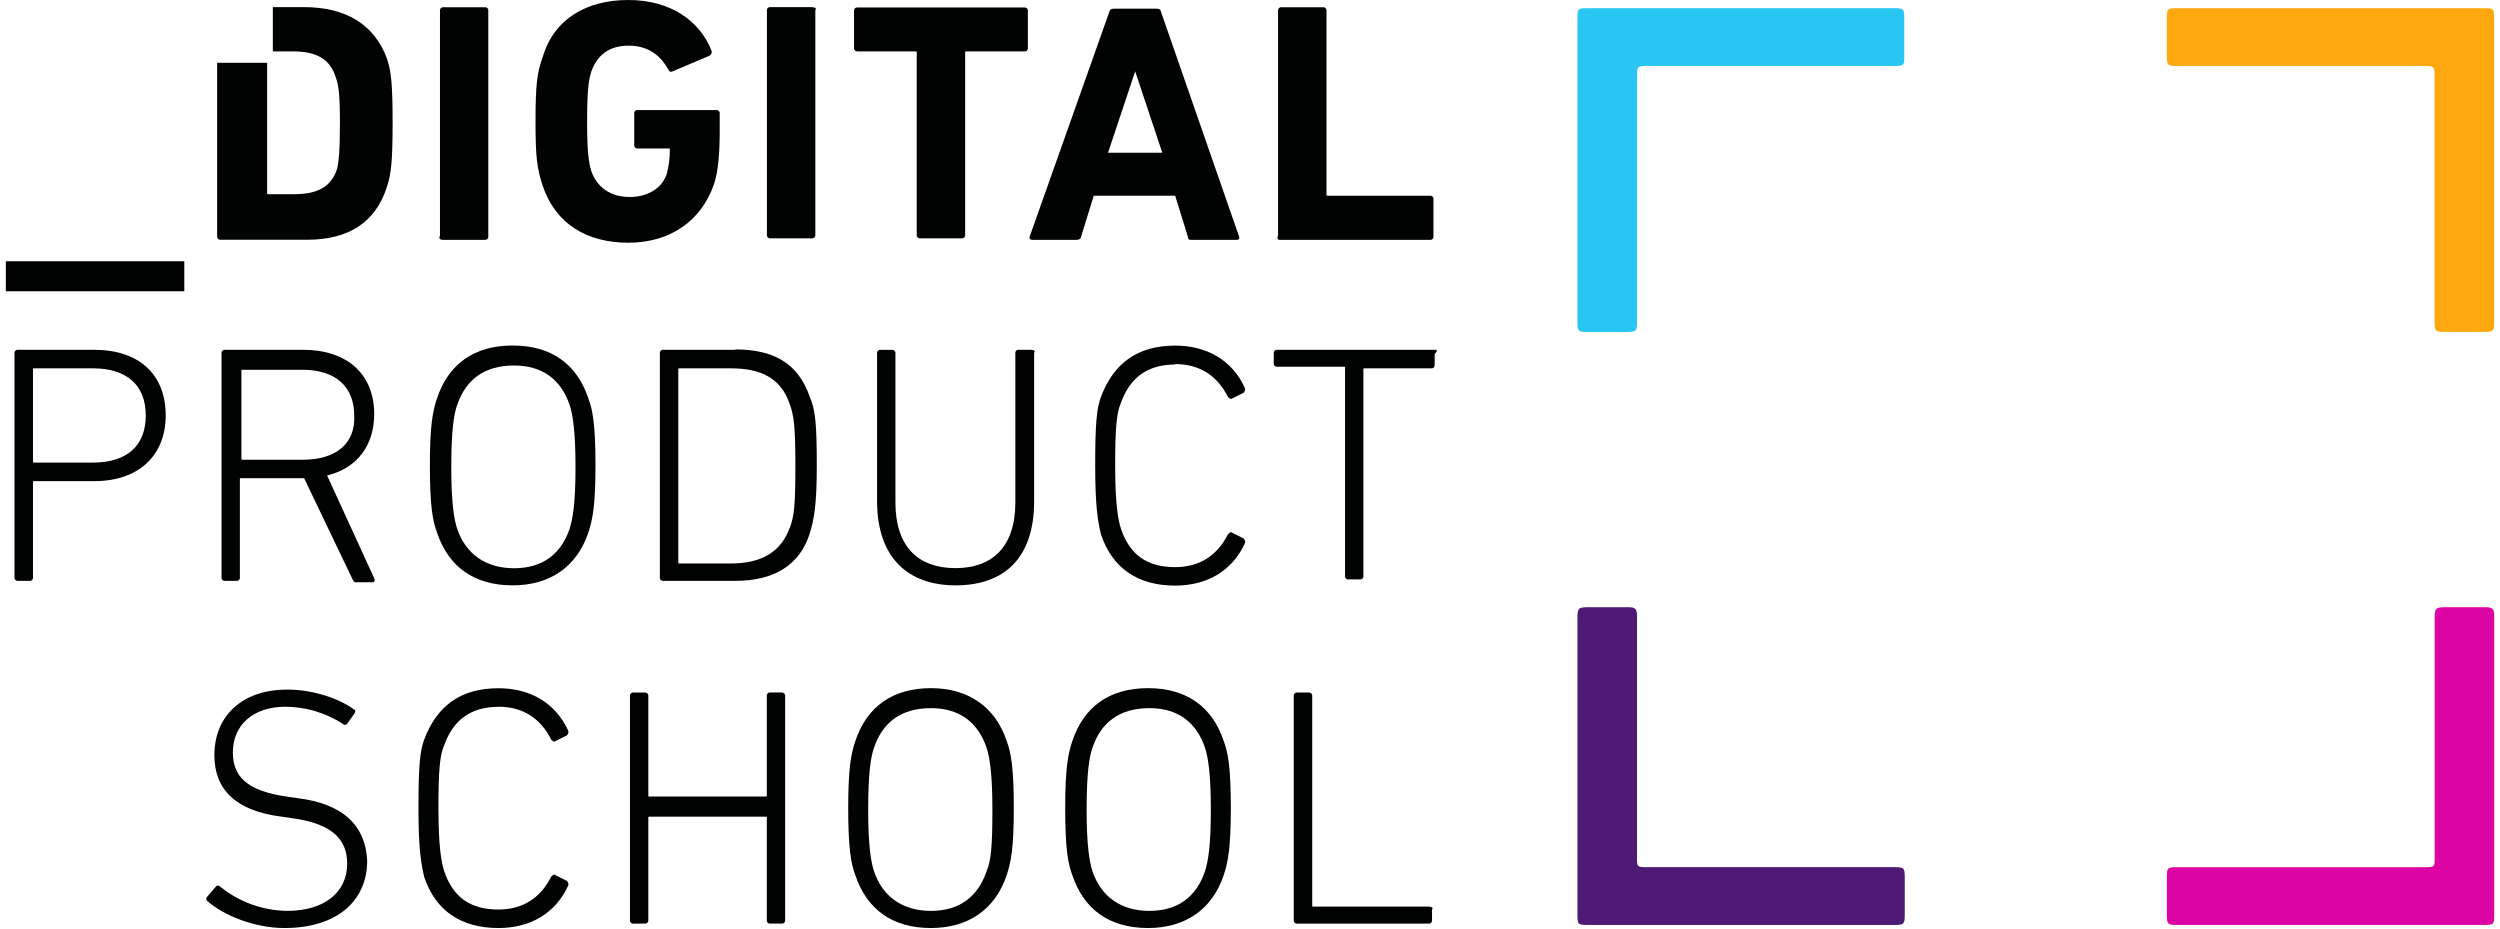
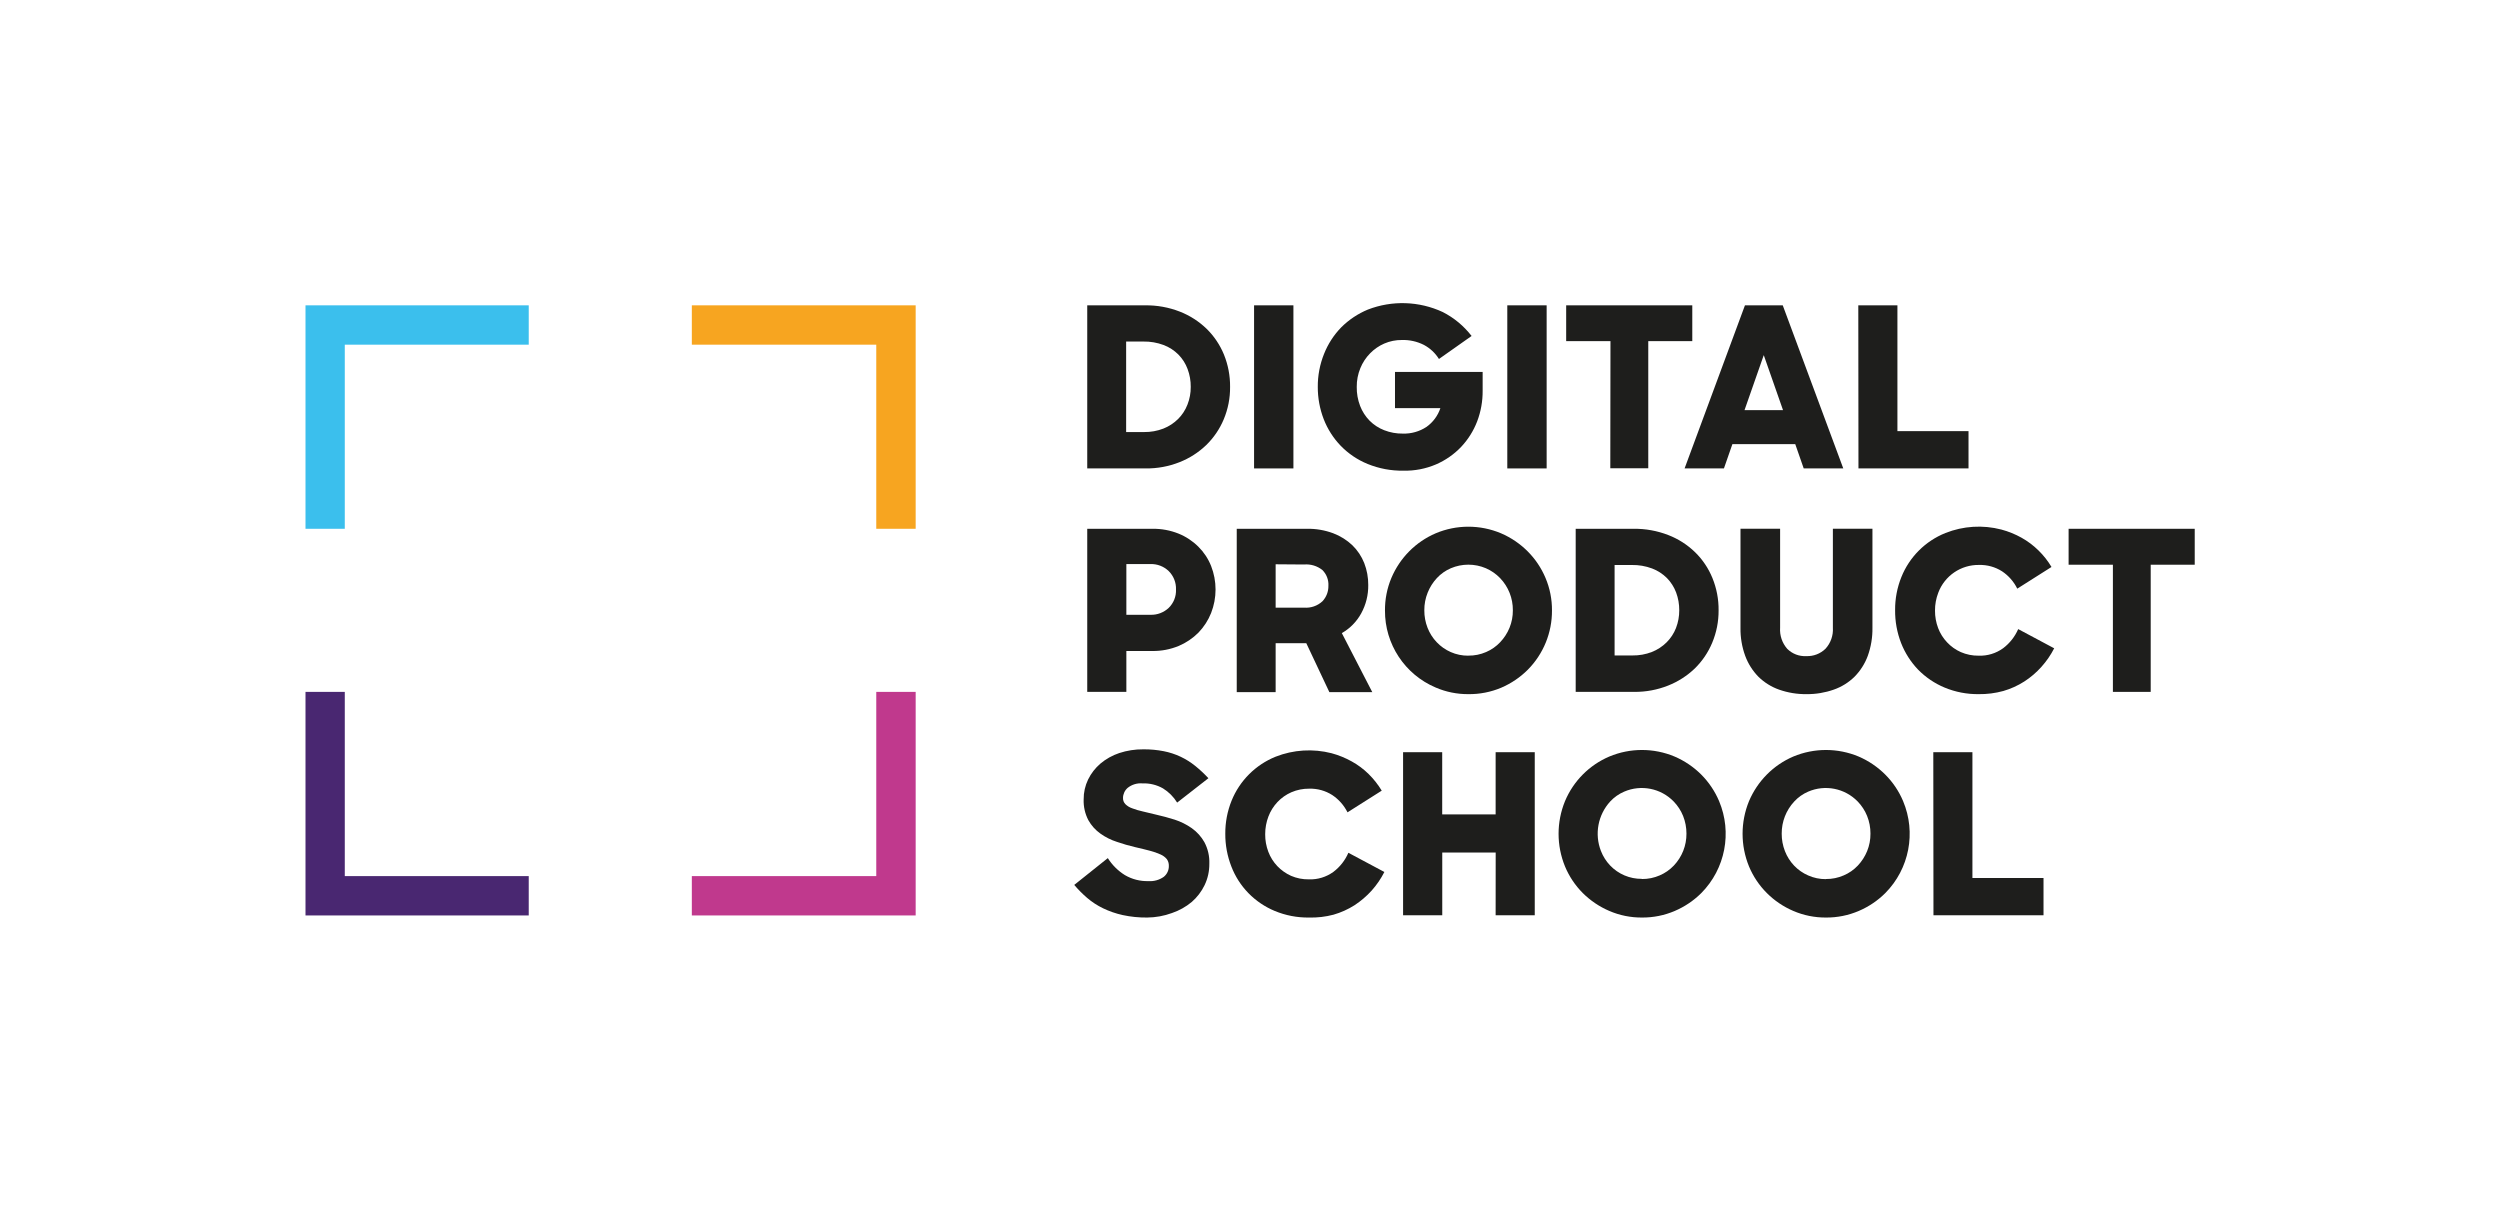
- <svg xmlns="http://www.w3.org/2000/svg" version="1.1" preserveAspectRatio="xMidYMid meet" viewBox="0 0 906.81 338.2" class="ng-element" data-id="95a6a56897d0453286971e47eafbca0c" style="mix-blend-mode: normal; overflow: visible; width: 132px; height: 49px; filter: none;">
+ <svg xmlns="http://www.w3.org/2000/svg" viewBox="0 0 454.34 221.99">
  <defs>
-     <style>.cls-1_1530784203689{fill:#010202;}.cls-2_1530784203689{fill:#ffa70e;}.cls-3_1530784203689{fill:#dd04a5;}.cls-4_1530784203689{fill:#4e1a75;}.cls-5_1530784203689{fill:#28c6f3;}</style>
+     <style>.cls-1{fill:#f7a520;}.cls-2{fill:#3bbfed;}.cls-3{fill:#492771;}.cls-4{fill:#c0398d;}.cls-5{fill:#1e1e1c;}.cls-6{fill:none;}</style>
  </defs>
-   <g id="Ebene_2_1530784203689" data-name="Ebene 2">
-     <g id="Ebene_1-2_1530784203689" data-name="Ebene 1">
-       <rect class="cls-1_1530784203689" y="95.21" width="65.04" height="10.93" vector-effect="non-scaling-stroke" />
-       <path class="cls-1_1530784203689" d="M108.74,2.6H97.3V18.73h7.28c8.33,0,13.53,2.6,15.61,9.37,1,2.6,1.56,5.72,1.56,16.65s-.52,14.56-1,16.65c-2.08,6.76-7.28,9.36-15.61,9.36H95.74c-.52,0-.52,0-.52-.52V22.89H77V86.37a1.12,1.12,0,0,0,1,1h31.73c15.09,0,25-6.24,29.14-19.25,1.56-4.68,2.08-9.37,2.08-23.41s-.52-18.73-2.08-23.42C134.24,8.85,123.83,2.6,108.74,2.6" vector-effect="non-scaling-stroke" />
-       <path class="cls-1_1530784203689" d="M159.21,87.41h15.61a1.12,1.12,0,0,0,1-1V3.64a1.12,1.12,0,0,0-1-1H159.21a1.12,1.12,0,0,0-1,1V85.85c-.52,1,0,1.56,1,1.56" vector-effect="non-scaling-stroke" />
-       <path class="cls-1_1530784203689" d="M226.85,88.45c15.09,0,26.54-7.8,31.22-21.33,1.56-4.68,2.08-11.45,2.08-19.25V41.1a1.12,1.12,0,0,0-1-1H230a1.12,1.12,0,0,0-1,1v12a1.12,1.12,0,0,0,1,1h11.45c.52,0,.52,0,.52.52a32.68,32.68,0,0,1-1,8.33c-1.56,5.72-7.29,8.84-13.53,8.84-7.28,0-12-3.64-14.05-9.36-1-3.13-1.56-7.29-1.56-18.21s.52-15.09,1.56-18.21c2.08-5.73,6.25-9.37,13.53-9.37,6.76,0,11.45,3.12,14.57,8.84A1,1,0,0,0,243,26l13.53-5.73c.52-.52,1-1,.52-2.08C252.87,7.8,242.46,0,226.85,0c-15.09,0-27.06,6.76-31.22,20.81-2.08,5.73-2.6,10.41-2.6,23.42s.52,17.17,2.6,23.41c4.69,14,16.13,20.81,31.22,20.81" vector-effect="non-scaling-stroke" />
-       <path class="cls-1_1530784203689" d="M294,2.6H278.36a1.12,1.12,0,0,0-1,1V85.85a1.12,1.12,0,0,0,1,1H294a1.12,1.12,0,0,0,1-1V3.64c.52-.52,0-1-1-1" vector-effect="non-scaling-stroke" />
-       <path class="cls-1_1530784203689" d="M310.1,18.73h21.33c.52,0,.52,0,.52.52v66.6a1.12,1.12,0,0,0,1,1H348.6a1.12,1.12,0,0,0,1-1V19.25c0-.52,0-.52.52-.52h21.33a1.12,1.12,0,0,0,1-1v-14a1.12,1.12,0,0,0-1-1H310.1a1.12,1.12,0,0,0-1,1V17.69a1.12,1.12,0,0,0,1,1" vector-effect="non-scaling-stroke" />
-       <path class="cls-1_1530784203689" d="M374.1,87.41h16.13c1,0,1.56-.52,1.56-1l4.68-15.09h29.66l4.68,15.09c0,1,.52,1,1.56,1H448.5c1,0,1-.52,1-1L420.92,4.16c0-.52-.52-1-1.56-1H403.75c-1,0-1.56.52-1.56,1L373.06,86.37c0,.52,0,1,1,1M411.56,26h0l9.88,29.65H401.67Z" vector-effect="non-scaling-stroke" />
-       <path class="cls-1_1530784203689" d="M464.11,87.41h55.15a1.12,1.12,0,0,0,1-1V72.32a1.12,1.12,0,0,0-1-1H481.8c-.52,0-.52,0-.52-.52V3.64a1.12,1.12,0,0,0-1-1H464.63a1.12,1.12,0,0,0-1,1V85.85c-.52,1,0,1.56.52,1.56" vector-effect="non-scaling-stroke" />
-       <path class="cls-1_1530784203689" d="M32.26,127.48H4.16a1.12,1.12,0,0,0-1,1v82.21a1.12,1.12,0,0,0,1,1H8.84a1.13,1.13,0,0,0,1.05-1V175.86c0-.52,0-.52.52-.52H32.26c16.13,0,26-9.36,26-23.93,0-15.09-9.88-23.93-26-23.93m-.52,41.1H10.41c-.52,0-.52,0-.52-.53V134.76c0-.53,0-.53.52-.53H31.74c12.49,0,19.25,6.25,19.25,17.18s-6.76,17.17-19.25,17.17" vector-effect="non-scaling-stroke" />
-       <path class="cls-1_1530784203689" d="M117.07,173.26c10.92-2.6,17.17-10.93,17.17-22.37,0-14.57-9.89-23.42-26-23.42H79.61a1.12,1.12,0,0,0-1,1v82.21a1.12,1.12,0,0,0,1,1h4.68a1.12,1.12,0,0,0,1-1v-35.9c0-.52,0-.52.52-.52h22.89l17.69,36.94c.52,1,.52,1,1.56,1h5.73c.52,0,1-.52.52-1.56Zm-8.85-5.72H86.37c-.52,0-.52,0-.52-.53V135.28c0-.52,0-.52.52-.52h21.85c12,0,18.73,6.24,18.73,16.65.52,9.88-6.24,16.13-18.73,16.13" vector-effect="non-scaling-stroke" />
-       <path class="cls-1_1530784203689" d="M184.71,125.91c-14.05,0-23.42,6.77-27.58,19.25-1.56,4.69-2.6,9.89-2.6,24.46s1,20.29,2.6,24.45c4.16,12.49,13.53,19.25,27.58,19.25,13.52,0,23.41-6.76,27.57-19.25,1.56-4.68,2.6-9.88,2.6-24.45s-1-20.29-2.6-24.46c-4.16-12.48-13.53-19.25-27.57-19.25m20.81,66.6c-3.12,9.37-9.89,14.57-20.29,14.57s-17.69-5.2-20.82-14.57c-1-3.12-2.08-8.84-2.08-22.37s1-19.25,2.08-22.37c3.13-9.37,9.89-14.57,20.82-14.57,10.4,0,17.17,5.2,20.29,14.57,1,3.12,2.08,8.84,2.08,22.37s-1,18.73-2.08,22.37" vector-effect="non-scaling-stroke" />
-       <path class="cls-1_1530784203689" d="M265.87,127.47H239.34a1.12,1.12,0,0,0-1,1v82.21a1.12,1.12,0,0,0,1,1h26.53c14.05,0,23.42-5.72,27.06-17.17,1.56-5.2,2.6-9.88,2.6-25s-.52-20.29-2.6-25c-4.16-12-13-17.17-27.06-17.17m19.78,65c-3.13,8.85-10.41,13-21.34,13H245.58c-.52,0-.52,0-.52-.52V134.76c0-.52,0-.52.52-.52h18.73c10.93,0,18.21,3.64,21.34,13,1.56,4.16,2.08,8.32,2.08,22.89s-.52,18.21-2.08,22.37" vector-effect="non-scaling-stroke" />
-       <path class="cls-1_1530784203689" d="M373.58,127.47h-4.69a1.12,1.12,0,0,0-1,1v54.64c0,16.13-8.32,23.93-21.85,23.93s-21.85-7.8-21.85-23.93V128.51a1.12,1.12,0,0,0-1-1h-4.69a1.12,1.12,0,0,0-1,1v54.12c0,20.81,11.45,30.69,28.62,30.69,17.69,0,28.62-9.88,28.62-30.69V128.51c.52-.52,0-1-1-1" vector-effect="non-scaling-stroke" />
-       <path class="cls-1_1530784203689" d="M426.13,132.68c9.36,0,15.61,4.68,19.25,12,.52.52,1,1,1.56.52l4.16-2.08a1.91,1.91,0,0,0,.52-1.56c-4.68-10.4-14.05-15.61-25.49-15.61-13.53,0-22.38,6.25-27.06,18.73-1.56,4.17-2.08,9.89-2.08,25s1,20.29,2.08,25c4.16,12.49,13.53,18.73,27.06,18.73,11.44,0,20.81-5.2,25.49-15.61a1.91,1.91,0,0,0-.52-1.56l-4.16-2.08c-.52-.52-1,0-1.56.52-3.64,7.29-9.89,12-19.25,12-10.41,0-16.65-4.68-19.77-14.05-1-3.13-2.09-8.84-2.09-22.89s.53-19.25,2.09-22.9c3.12-8.84,9.36-14,19.77-14" vector-effect="non-scaling-stroke" />
-       <path class="cls-1_1530784203689" d="M520.82,127.47H463.06a1.12,1.12,0,0,0-1,1v4.17a1.12,1.12,0,0,0,1,1h24.46c.52,0,.52,0,.52.52v76a1.12,1.12,0,0,0,1,1h4.69a1.13,1.13,0,0,0,1-1V134.76c0-.52,0-.52.52-.52h24.45a1.12,1.12,0,0,0,1-1V129q1.56-1.56,0-1.56" vector-effect="non-scaling-stroke" />
-       <path class="cls-1_1530784203689" d="M106.14,290.85l-3.64-.53c-14.57-2.07-19.77-7.27-19.77-16.12,0-9.89,7.28-16.65,19.25-16.65a38.81,38.81,0,0,1,20.81,6.24,1,1,0,0,0,1.56,0l2.6-3.64c.52-.52.52-1.56,0-1.56-5.72-4.16-15.08-7.29-24.45-7.29C86.37,251.3,76,260.67,76,275.24c0,12.48,7.81,20.29,24.46,22.37l3.64.52c15.61,2.09,20.29,8.33,20.29,16.65,0,10.41-8.32,17.17-21.85,17.17a39.59,39.59,0,0,1-24.45-8.85,1,1,0,0,0-1.56,0l-3.13,3.65a1,1,0,0,0,0,1.56c5.73,5.2,17.17,9.89,28.1,9.89,19.77,0,30.18-10.41,30.18-24.46-.52-12.48-8.33-20.81-25.5-22.89" vector-effect="non-scaling-stroke" />
-       <path class="cls-1_1530784203689" d="M179.5,257.55c9.37,0,15.61,4.68,19.25,12,.52.51,1,1,1.56.51l4.17-2.08a1.91,1.91,0,0,0,.52-1.56c-4.69-10.4-14.05-15.61-25.5-15.61-13.53,0-22.37,6.24-27.05,18.74-1.56,4.16-2.08,9.88-2.08,25s1,20.29,2.08,25C156.61,332,166,338.2,179.5,338.2c11.45,0,20.81-5.21,25.5-15.61a1.91,1.91,0,0,0-.52-1.56l-4.17-2.09c-.52-.52-1,0-1.56.52-3.64,7.29-9.88,12-19.25,12-10.4,0-16.65-4.68-19.77-14.05-1-3.12-2.08-8.84-2.08-22.89s.52-19.26,2.08-22.89c3.12-8.85,9.37-14.05,19.77-14.05" vector-effect="non-scaling-stroke" />
-       <path class="cls-1_1530784203689" d="M283,252.35h-4.68a1.12,1.12,0,0,0-1,1v36.42c0,.52,0,.52-.52.52H234.66c-.52,0-.52,0-.52-.52V253.39a1.12,1.12,0,0,0-1-1h-4.69a1.12,1.12,0,0,0-1,1v82.2a1.12,1.12,0,0,0,1,1h4.69a1.12,1.12,0,0,0,1-1V298.13c0-.52,0-.52.52-.52H276.8c.52,0,.52,0,.52.52v37.46a1.12,1.12,0,0,0,1,1H283a1.13,1.13,0,0,0,1-1v-82.2a1.13,1.13,0,0,0-1-1" vector-effect="non-scaling-stroke" />
-       <path class="cls-1_1530784203689" d="M337.15,250.78c-14,0-23.41,6.77-27.57,19.26-1.56,4.68-2.6,9.88-2.6,24.45s1,20.29,2.6,24.45c4.16,12.49,13.53,19.26,27.57,19.26,13.53,0,23.42-6.77,27.58-19.26,1.56-4.68,2.6-9.89,2.6-24.45s-1-20.29-2.6-24.46c-4.16-12.48-14.05-19.25-27.58-19.25m20.3,66.6c-3.13,9.37-9.89,14.57-20.3,14.57s-17.69-5.2-20.81-14.57c-1-3.12-2.08-8.84-2.08-22.37s1-19.25,2.08-22.38c3.12-9.36,9.89-14.56,20.81-14.56,10.41,0,17.17,5.2,20.3,14.56,1,3.13,2.08,8.85,2.08,22.38s-.52,18.73-2.08,22.37" vector-effect="non-scaling-stroke" />
-       <path class="cls-1_1530784203689" d="M416.24,250.78c-14.05,0-23.41,6.77-27.58,19.26-1.56,4.68-2.6,9.88-2.6,24.45s1,20.29,2.6,24.45c4.17,12.49,13.53,19.26,27.58,19.26,13.53,0,23.41-6.77,27.58-19.26,1.56-4.68,2.6-9.89,2.6-24.45s-1-20.29-2.6-24.46c-4.17-12.48-13.53-19.25-27.58-19.25m20.81,66.6c-3.12,9.37-9.88,14.57-20.29,14.57s-17.69-5.2-20.81-14.57c-1-3.12-2.08-8.84-2.08-22.37s1-19.25,2.08-22.38c3.12-9.36,9.88-14.56,20.81-14.56,10.41,0,17.17,5.2,20.29,14.56,1,3.13,2.08,8.85,2.08,22.38s-1,18.73-2.08,22.37" vector-effect="non-scaling-stroke" />
-       <path class="cls-1_1530784203689" d="M518.74,330.39H476.6c-.52,0-.52,0-.52-.52V253.39a1.13,1.13,0,0,0-1.05-1h-4.68a1.12,1.12,0,0,0-1,1v82.2a1.12,1.12,0,0,0,1,1h48.39a1.12,1.12,0,0,0,1-1v-4.16c.52-.52,0-1-1-1" vector-effect="non-scaling-stroke" />
-       <path class="cls-2_1530784203689" d="M847.14,3h56c3.46,0,3.67.2,3.67,3.61q0,54.83,0,109.67c0,.39,0,.78,0,1.17,0,3.18-.33,3.5-3.43,3.5H888.73c-3.36,0-3.64-.28-3.64-3.69v-89c0-4.22,0-4.22-4.32-4.22H791.19c-3.35,0-3.66-.29-3.66-3.66,0-4.75,0-9.5,0-14.25,0-2.73.47-3.14,3.21-3.14Z" vector-effect="non-scaling-stroke" />
-       <path class="cls-3_1530784203689" d="M847.16,337.07H790.94c-3,0-3.4-.38-3.41-3.35,0-4.81,0-9.63,0-14.44,0-2.88.42-3.26,3.29-3.26h91c3.19,0,3.31-.13,3.31-3.29V225.47c0-3.87.32-4.19,4.23-4.2,4.69,0,9.37,0,14.06,0,2.89,0,3.42.56,3.42,3.42q0,54.57,0,109.12c0,3-.3,3.26-3.43,3.26Z" vector-effect="non-scaling-stroke" />
-       <path class="cls-4_1530784203689" d="M632.45,337.07h-56c-3.55,0-3.72-.17-3.72-3.75V225.81c0-4.38.17-4.55,4.66-4.54s9.1,0,13.65,0c2.87,0,3.41.59,3.41,3.45q0,43.62,0,87.22v.78c0,3.16.12,3.29,3.31,3.29H688.1c3.73,0,3.91.19,3.92,4,0,4.49,0,9,0,13.46,0,3.25-.37,3.6-3.56,3.6Z" vector-effect="non-scaling-stroke" />
-       <path class="cls-5_1530784203689" d="M632.35,3h56c3.25,0,3.49.25,3.49,3.58,0,4.82,0,9.63,0,14.44,0,2.69-.36,3-3.05,3H598.65c-4.21,0-4.2,0-4.2,4.16q0,44.4,0,88.79c0,3.76-.2,4-4,4H576.42c-3.4,0-3.68-.25-3.68-3.64q0-36,0-72V6.46c0-3.2.25-3.46,3.42-3.46Z" vector-effect="non-scaling-stroke" />
+   <g id="Logo">
+     <g id="Ebene_4" data-name="Ebene 4">
+       <polygon class="cls-1" points="125.73 55.49 125.73 62.64 159.25 62.64 159.25 96.1 166.41 96.1 166.41 55.49 125.73 55.49" />
+       <polygon class="cls-2" points="96.09 55.49 55.52 55.49 55.52 96.1 62.66 96.1 62.66 62.64 96.09 62.64 96.09 55.49" />
+       <polygon class="cls-3" points="96.09 159.22 62.66 159.22 62.66 125.74 55.52 125.74 55.52 166.37 96.09 166.37 96.09 159.22" />
+       <polygon class="cls-4" points="159.25 125.74 159.25 159.22 125.73 159.22 125.73 166.37 166.41 166.37 166.41 125.74 159.25 125.74" />
+       <path class="cls-5" d="M197.6,55.49h10.52a16.75,16.75,0,0,1,6.3,1.14,14.66,14.66,0,0,1,4.88,3.13,14,14,0,0,1,3.15,4.69,15.25,15.25,0,0,1,1.11,5.86,14.87,14.87,0,0,1-1.15,5.89,14.13,14.13,0,0,1-3.19,4.69A14.89,14.89,0,0,1,214.36,84a16.16,16.16,0,0,1-6.11,1.13H197.6Zm7.07,6.58V78.52h3.25a9.39,9.39,0,0,0,3.52-.63,7.93,7.93,0,0,0,2.68-1.75,7.55,7.55,0,0,0,1.7-2.62,8.56,8.56,0,0,0,.59-3.21,9,9,0,0,0-.57-3.24,7.37,7.37,0,0,0-1.66-2.62,7.55,7.55,0,0,0-2.7-1.75,10.07,10.07,0,0,0-3.68-.63Z" transform="translate(-0.01)" />
+       <path class="cls-5" d="M227.92,55.49h7.15V85.13h-7.15Z" transform="translate(-0.01)" />
+       <path class="cls-5" d="M255.06,85.54a16.59,16.59,0,0,1-6.5-1.22,14.38,14.38,0,0,1-4.9-3.31,14.56,14.56,0,0,1-3.09-4.85,16.11,16.11,0,0,1-1.07-5.85,15.75,15.75,0,0,1,1.14-6,14.66,14.66,0,0,1,3.14-4.84,15,15,0,0,1,4.82-3.21,17.41,17.41,0,0,1,13.61.45,15.49,15.49,0,0,1,5.24,4.35l-5.93,4.18a7.23,7.23,0,0,0-2.74-2.56,8.32,8.32,0,0,0-4-.89,7.87,7.87,0,0,0-3.21.65A8.11,8.11,0,0,0,249,64.22a8.33,8.33,0,0,0-1.77,2.7,8.68,8.68,0,0,0-.65,3.39,9.27,9.27,0,0,0,.61,3.46,7.91,7.91,0,0,0,1.72,2.68,7.67,7.67,0,0,0,2.67,1.74,9,9,0,0,0,3.37.61,7.4,7.4,0,0,0,4.31-1.22,6.82,6.82,0,0,0,2.52-3.41h-8.25V67.59h15.93V71a15.32,15.32,0,0,1-1,5.59,14.18,14.18,0,0,1-2.93,4.65,14,14,0,0,1-4.55,3.16A14.25,14.25,0,0,1,255.06,85.54Z" transform="translate(-0.01)" />
+       <path class="cls-5" d="M273.94,55.49h7.15V85.13h-7.15Z" transform="translate(-0.01)" />
+       <path class="cls-5" d="M292.69,62h-8.05V55.49h22.92V62h-8v23.1h-6.9Z" transform="translate(-0.01)" />
+       <path class="cls-5" d="M317.13,55.49H324l11,29.64h-7.19l-1.54-4.42H314.85l-1.54,4.42h-7.15Zm-.08,19.05h7l-3.5-10Z" transform="translate(-0.01)" />
+       <path class="cls-5" d="M337.73,55.49h7.11V78.35h12.92v6.78h-20Z" transform="translate(-0.01)" />
+       <path class="cls-5" d="M197.6,96.1h11.86a12.29,12.29,0,0,1,4.72.87,10.92,10.92,0,0,1,3.61,2.38,10.29,10.29,0,0,1,2.32,3.51,11.69,11.69,0,0,1,0,8.55,11,11,0,0,1-2.29,3.55,11.21,11.21,0,0,1-3.62,2.44,12.16,12.16,0,0,1-4.78.91h-4.71v7.43H197.6Zm7.11,6.41v9.22h4.39a4.6,4.6,0,0,0,3.31-1.26,4.39,4.39,0,0,0,1.32-3.33,4.47,4.47,0,0,0-1.32-3.35,4.57,4.57,0,0,0-3.31-1.28Z" transform="translate(-0.01)" />
+       <path class="cls-5" d="M224.77,96.1h12.76a13,13,0,0,1,4.76.81,10.42,10.42,0,0,1,3.5,2.19,9.29,9.29,0,0,1,2.15,3.23,10.8,10.8,0,0,1,.73,4,10.42,10.42,0,0,1-1.28,5.14,9.27,9.27,0,0,1-3.52,3.59l5.53,10.72h-7.8l-4.19-8.89h-5.57v8.89h-7.07Zm7.07,6.45v7.88H237a4.39,4.39,0,0,0,3.35-1.16,4,4,0,0,0,1.08-2.82,3.74,3.74,0,0,0-1.1-2.86,4.7,4.7,0,0,0-3.33-1Z" transform="translate(-0.01)" />
+       <path class="cls-5" d="M266.86,126.15a14.72,14.72,0,0,1-5.93-1.2,15.1,15.1,0,0,1-9.22-14,15,15,0,0,1,1.17-5.93,15.42,15.42,0,0,1,3.24-4.83,15.18,15.18,0,0,1,4.81-3.27,15.28,15.28,0,0,1,11.87,0,15.5,15.5,0,0,1,4.83,3.27,15.11,15.11,0,0,1,3.25,4.83,14.88,14.88,0,0,1,1.18,5.93,15.18,15.18,0,0,1-4.41,10.78,15.41,15.41,0,0,1-4.81,3.25A14.89,14.89,0,0,1,266.86,126.15Zm0-7a7.8,7.8,0,0,0,3.23-.65,7.63,7.63,0,0,0,2.56-1.79,8.44,8.44,0,0,0,1.69-2.61,8.24,8.24,0,0,0,.61-3.19,8.34,8.34,0,0,0-2.32-5.85,8.07,8.07,0,0,0-2.58-1.79,8.13,8.13,0,0,0-6.37,0,7.49,7.49,0,0,0-2.54,1.79,8.59,8.59,0,0,0-1.67,2.64,8.38,8.38,0,0,0-.61,3.21,8.61,8.61,0,0,0,.59,3.19,8,8,0,0,0,1.66,2.61,7.86,7.86,0,0,0,2.54,1.79A7.74,7.74,0,0,0,266.86,119.16Z" transform="translate(-0.01)" />
+       <path class="cls-5" d="M286.37,96.1H296.9a16.82,16.82,0,0,1,6.3,1.14,14.44,14.44,0,0,1,4.87,3.12,13.84,13.84,0,0,1,3.15,4.69,15.12,15.12,0,0,1,1.12,5.87,15,15,0,0,1-1.16,5.89A14.19,14.19,0,0,1,308,121.5a15,15,0,0,1-4.85,3.1,16.25,16.25,0,0,1-6.12,1.14H286.37Zm7.07,6.58v16.44h3.25a9.39,9.39,0,0,0,3.52-.63,7.93,7.93,0,0,0,2.68-1.75,7.54,7.54,0,0,0,1.71-2.61,8.8,8.8,0,0,0,.59-3.21,9.1,9.1,0,0,0-.57-3.25,7.57,7.57,0,0,0-1.67-2.62,7.67,7.67,0,0,0-2.7-1.74,10,10,0,0,0-3.68-.63Z" transform="translate(-0.01)" />
+       <path class="cls-5" d="M328.33,126.15a14.45,14.45,0,0,1-5-.82,10.22,10.22,0,0,1-3.76-2.35,10.76,10.76,0,0,1-2.39-3.78,14.22,14.22,0,0,1-.86-5.11v-18h7.2v18a5.26,5.26,0,0,0,1.28,3.81,4.54,4.54,0,0,0,3.47,1.34,4.72,4.72,0,0,0,3.5-1.34,5.16,5.16,0,0,0,1.34-3.81v-18h7.19v18a14.44,14.44,0,0,1-.85,5.11,10.64,10.64,0,0,1-2.4,3.78,10.14,10.14,0,0,1-3.78,2.35A14.45,14.45,0,0,1,328.33,126.15Z" transform="translate(-0.01)" />
+       <path class="cls-5" d="M359.61,126.15a15.63,15.63,0,0,1-6.21-1.2,14.6,14.6,0,0,1-4.8-3.25,14.8,14.8,0,0,1-3.09-4.83,16.12,16.12,0,0,1-1.09-6,15.72,15.72,0,0,1,1.14-6,14.41,14.41,0,0,1,8-8,16.36,16.36,0,0,1,10.18-.63,16.05,16.05,0,0,1,3.65,1.48,14.37,14.37,0,0,1,3.09,2.32,14.6,14.6,0,0,1,2.36,3l-6.22,3.94a8.06,8.06,0,0,0-2.76-3.15,7.4,7.4,0,0,0-4.18-1.16,7.78,7.78,0,0,0-7.42,5.06,8.9,8.9,0,0,0-.59,3.23,8.81,8.81,0,0,0,.57,3.19,7.74,7.74,0,0,0,1.63,2.59,7.64,7.64,0,0,0,2.49,1.77,7.86,7.86,0,0,0,3.23.65,7.14,7.14,0,0,0,4.47-1.36,8.72,8.72,0,0,0,2.73-3.47l6.54,3.49a15.79,15.79,0,0,1-2.32,3.37,15.16,15.16,0,0,1-3.11,2.66,14.59,14.59,0,0,1-3.82,1.73A16.06,16.06,0,0,1,359.61,126.15Z" transform="translate(-0.01)" />
+       <path class="cls-5" d="M384,102.63h-8.05V96.1h22.92v6.53h-8v23.11H384Z" transform="translate(-0.01)" />
+       <path class="cls-5" d="M208.49,166.75a20.05,20.05,0,0,1-4.45-.45,16.21,16.21,0,0,1-3.58-1.24,13.37,13.37,0,0,1-2.88-1.88,20.85,20.85,0,0,1-2.34-2.36l6.1-4.87a9.76,9.76,0,0,0,3.09,3.08,8,8,0,0,0,4.3,1.1,4.31,4.31,0,0,0,2.77-.77,2.46,2.46,0,0,0,.93-2,2,2,0,0,0-.36-1.22,3.09,3.09,0,0,0-1.14-.85,11.6,11.6,0,0,0-1.91-.67c-.76-.2-1.67-.43-2.73-.67A33.23,33.23,0,0,1,203,153a10.81,10.81,0,0,1-3-1.5,7.43,7.43,0,0,1-2.2-2.45,7.58,7.58,0,0,1-.85-3.78,8.13,8.13,0,0,1,.81-3.61,9,9,0,0,1,2.24-2.89,10.53,10.53,0,0,1,3.41-1.91,13.61,13.61,0,0,1,4.39-.68,18.35,18.35,0,0,1,3.7.34,13.1,13.1,0,0,1,3.06,1,13.36,13.36,0,0,1,2.65,1.66,22.83,22.83,0,0,1,2.41,2.25l-5.68,4.43a7.92,7.92,0,0,0-2.57-2.58,7,7,0,0,0-3.73-.91,3.81,3.81,0,0,0-2.69.81,2.46,2.46,0,0,0-.85,1.83,1.53,1.53,0,0,0,.43,1.13,3.18,3.18,0,0,0,1.22.75,12.66,12.66,0,0,0,1.91.57l2.46.59c1.11.25,2.23.55,3.37.91a11.75,11.75,0,0,1,3.11,1.55,7.89,7.89,0,0,1,2.29,2.54,7.72,7.72,0,0,1,.9,3.93,8.79,8.79,0,0,1-.86,3.88,9.5,9.5,0,0,1-2.35,3.07,11.28,11.28,0,0,1-3.58,2A13.38,13.38,0,0,1,208.49,166.75Z" transform="translate(-0.01)" />
+       <path class="cls-5" d="M237.89,166.75a15.64,15.64,0,0,1-6.22-1.2,14.45,14.45,0,0,1-4.79-3.25,14.29,14.29,0,0,1-3.09-4.83,16.09,16.09,0,0,1-1.1-5.95,15.79,15.79,0,0,1,1.14-6,14.49,14.49,0,0,1,8-8,16.56,16.56,0,0,1,10.18-.63,16.34,16.34,0,0,1,3.66,1.49,14,14,0,0,1,3.09,2.31,15.63,15.63,0,0,1,2.36,3l-6.22,3.94a8.13,8.13,0,0,0-2.77-3.14,7.4,7.4,0,0,0-4.18-1.16,8,8,0,0,0-3.25.65,7.76,7.76,0,0,0-2.52,1.77,8,8,0,0,0-1.65,2.63,9,9,0,0,0-.59,3.23,8.81,8.81,0,0,0,.57,3.19,7.79,7.79,0,0,0,1.63,2.6,8,8,0,0,0,2.5,1.77,7.83,7.83,0,0,0,3.23.64,7.14,7.14,0,0,0,4.47-1.36,8.63,8.63,0,0,0,2.72-3.47l6.54,3.49a15.81,15.81,0,0,1-2.31,3.38,16.1,16.1,0,0,1-3.11,2.66,14.72,14.72,0,0,1-3.82,1.72A15.74,15.74,0,0,1,237.89,166.75Z" transform="translate(-0.01)" />
+       <path class="cls-5" d="M271.83,154.93h-9.71v11.41H255V136.7h7.11V148h9.71V136.7h7.11v29.64h-7.11Z" transform="translate(-0.01)" />
+       <path class="cls-5" d="M298.41,166.75a14.72,14.72,0,0,1-5.93-1.2,15.46,15.46,0,0,1-4.82-3.25,15,15,0,0,1-3.23-4.83,15.66,15.66,0,0,1,0-11.88,15.19,15.19,0,0,1,8.05-8.1,15.37,15.37,0,0,1,11.86,0,15.55,15.55,0,0,1,4.84,3.27,15.28,15.28,0,0,1,3.25,4.83,15.31,15.31,0,0,1-3.23,16.71,15.46,15.46,0,0,1-4.82,3.25A14.81,14.81,0,0,1,298.41,166.75Zm0-7a7.87,7.87,0,0,0,3.23-.66,7.7,7.7,0,0,0,2.56-1.78,8.34,8.34,0,0,0,2.3-5.81,8.64,8.64,0,0,0-.61-3.21,8.18,8.18,0,0,0-1.71-2.63,8.08,8.08,0,0,0-9-1.79,7.45,7.45,0,0,0-2.54,1.79,8.67,8.67,0,0,0-1.68,9,8.05,8.05,0,0,0,1.66,2.62,7.86,7.86,0,0,0,5.75,2.44Z" transform="translate(-0.01)" />
+       <path class="cls-5" d="M331.85,166.75a14.72,14.72,0,0,1-5.93-1.2,15.3,15.3,0,0,1-4.81-3.25,15,15,0,0,1-3.24-4.83,15.66,15.66,0,0,1,0-11.88,15.42,15.42,0,0,1,3.24-4.83,15.18,15.18,0,0,1,4.81-3.27,15.4,15.4,0,0,1,11.87,0,15.5,15.5,0,0,1,4.83,3.27,15.11,15.11,0,0,1,3.25,4.83,15.31,15.31,0,0,1-3.23,16.71,15.34,15.34,0,0,1-4.82,3.25A14.81,14.81,0,0,1,331.85,166.75Zm0-7a7.84,7.84,0,0,0,3.23-.66,7.6,7.6,0,0,0,2.56-1.78,8.48,8.48,0,0,0,1.69-2.62,8.24,8.24,0,0,0,.61-3.19,8.45,8.45,0,0,0-.61-3.21,8.18,8.18,0,0,0-1.71-2.63,8.08,8.08,0,0,0-9-1.79,7.41,7.41,0,0,0-2.53,1.79,8.49,8.49,0,0,0-2.28,5.84,8.61,8.61,0,0,0,.59,3.19,8.05,8.05,0,0,0,1.66,2.62,7.83,7.83,0,0,0,2.54,1.78A7.75,7.75,0,0,0,331.85,159.77Z" transform="translate(-0.01)" />
+       <path class="cls-5" d="M351.36,136.7h7.11v22.86h12.92v6.78h-20Z" transform="translate(-0.01)" />
    </g>
  </g>
+   <g id="Schutzzone">
+     <rect class="cls-6" width="454.34" height="221.99" />
+   </g>
</svg>
